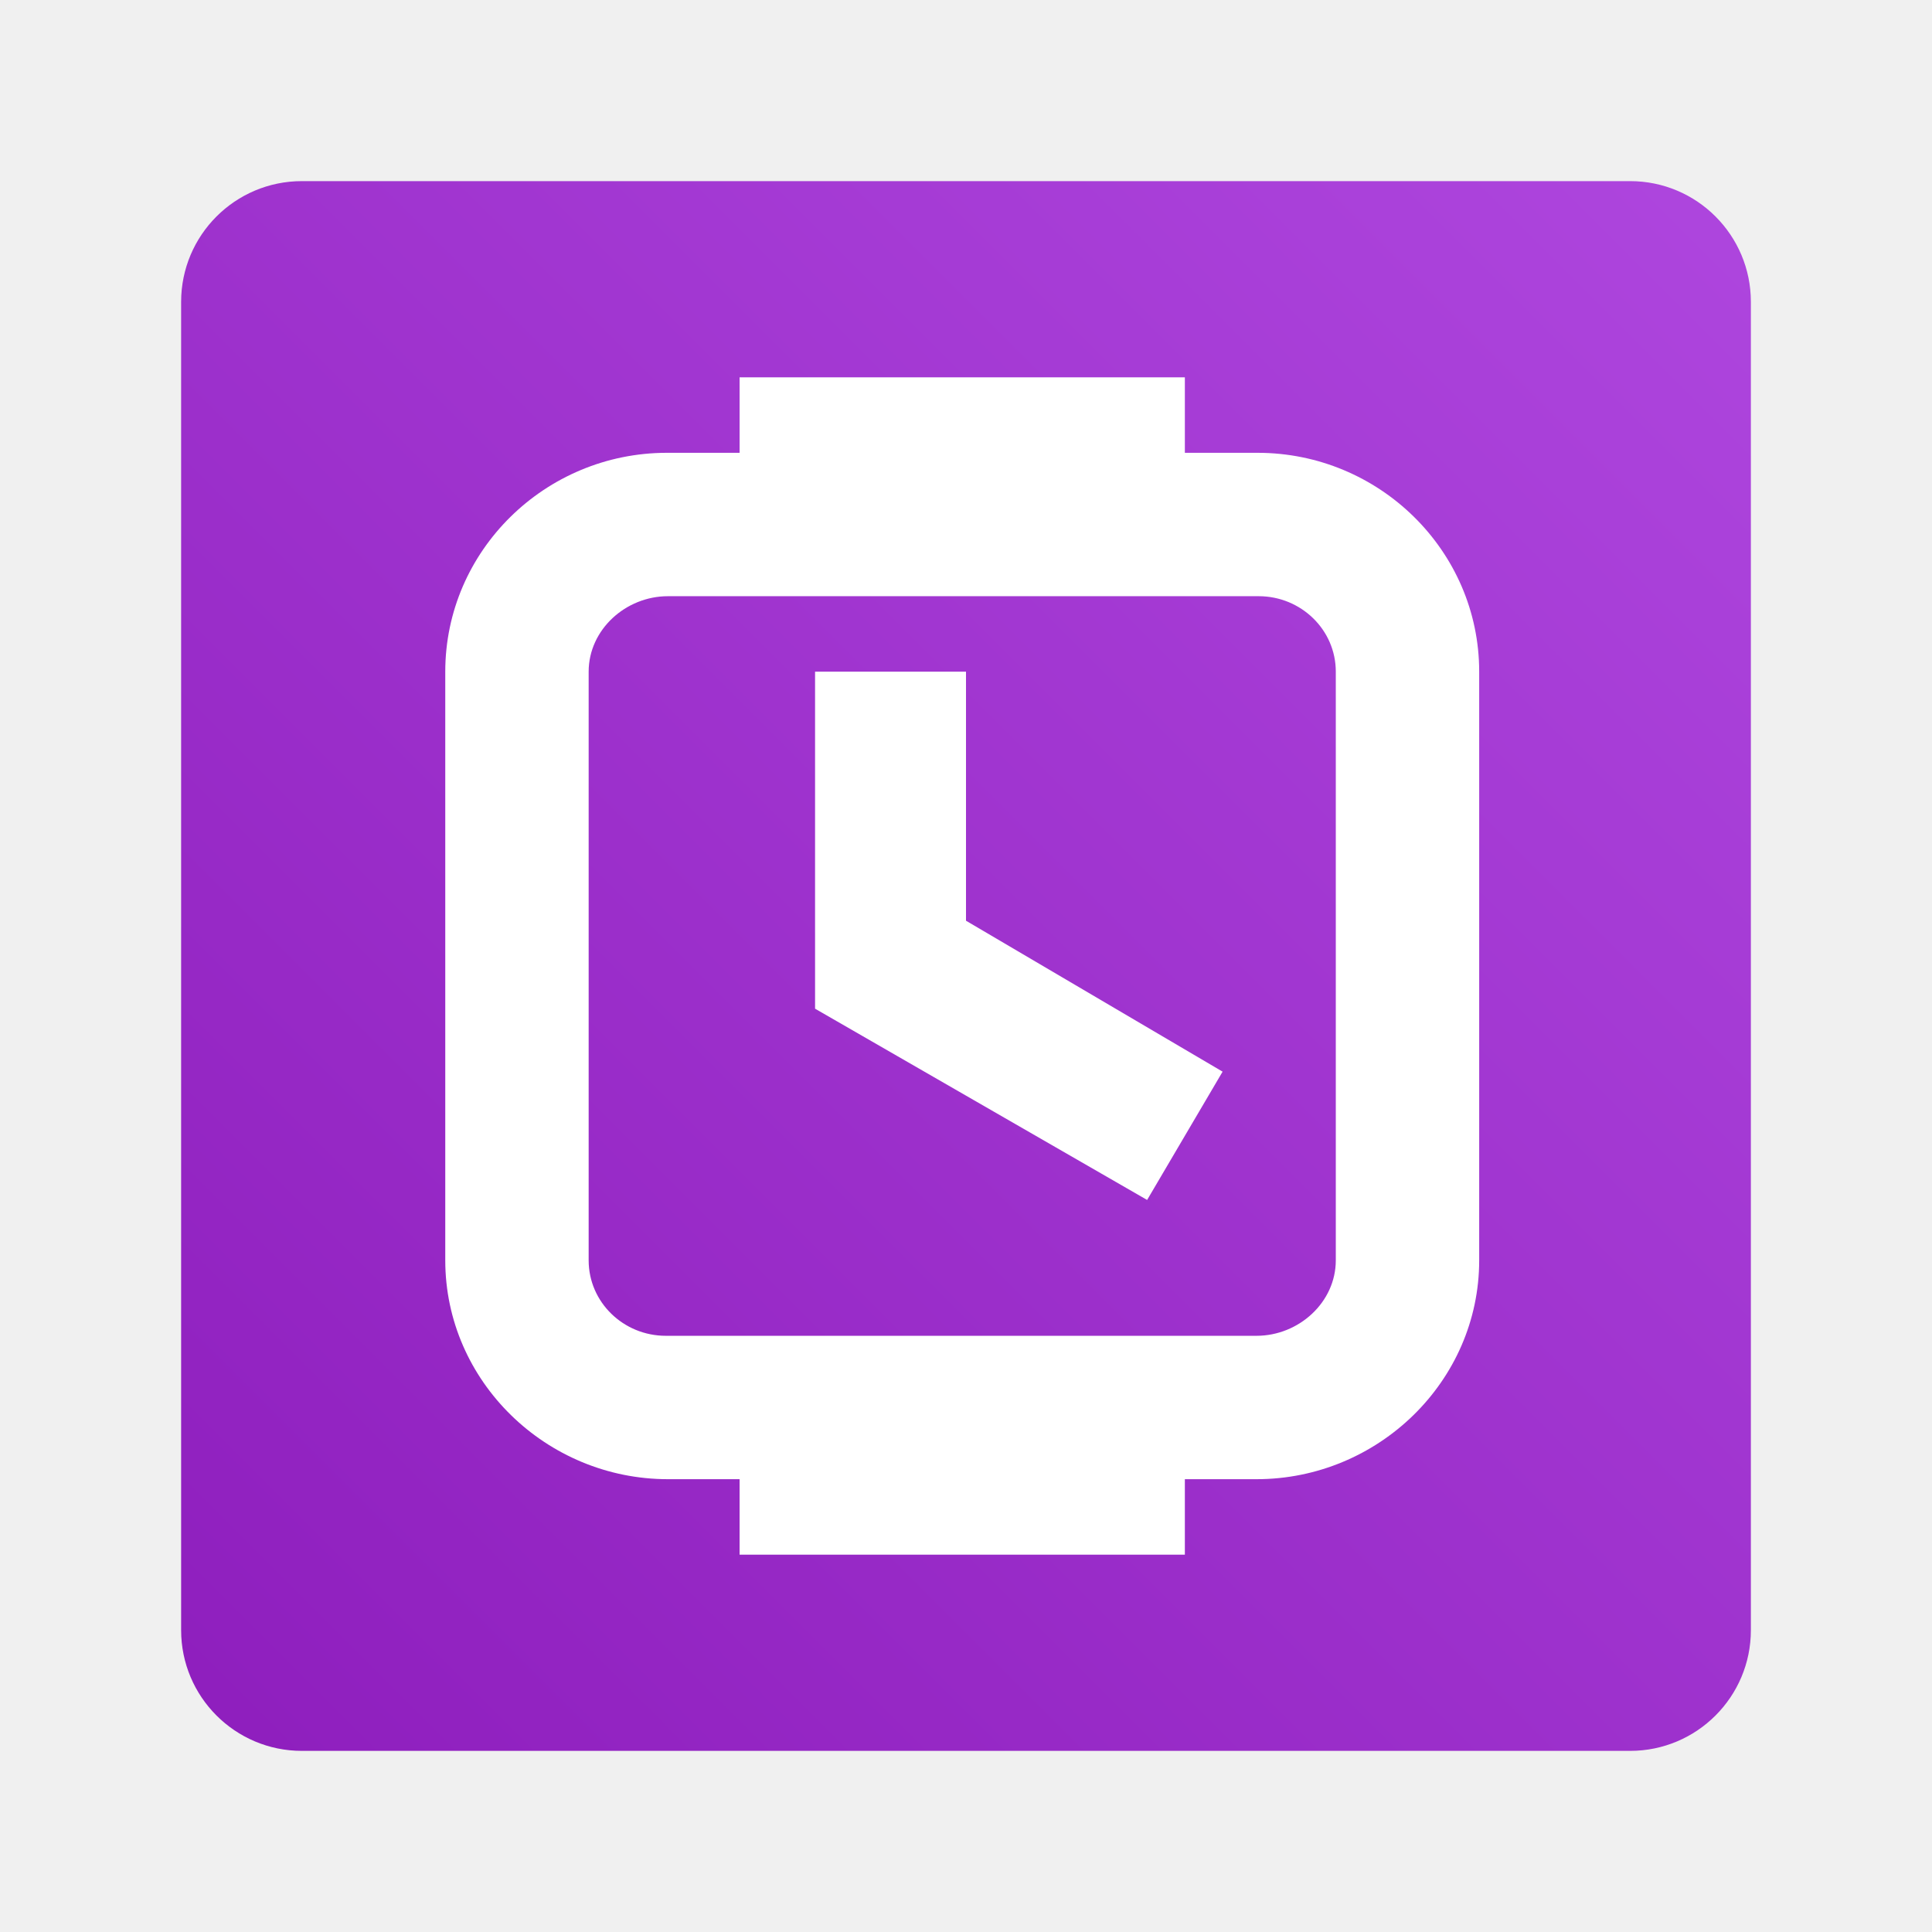
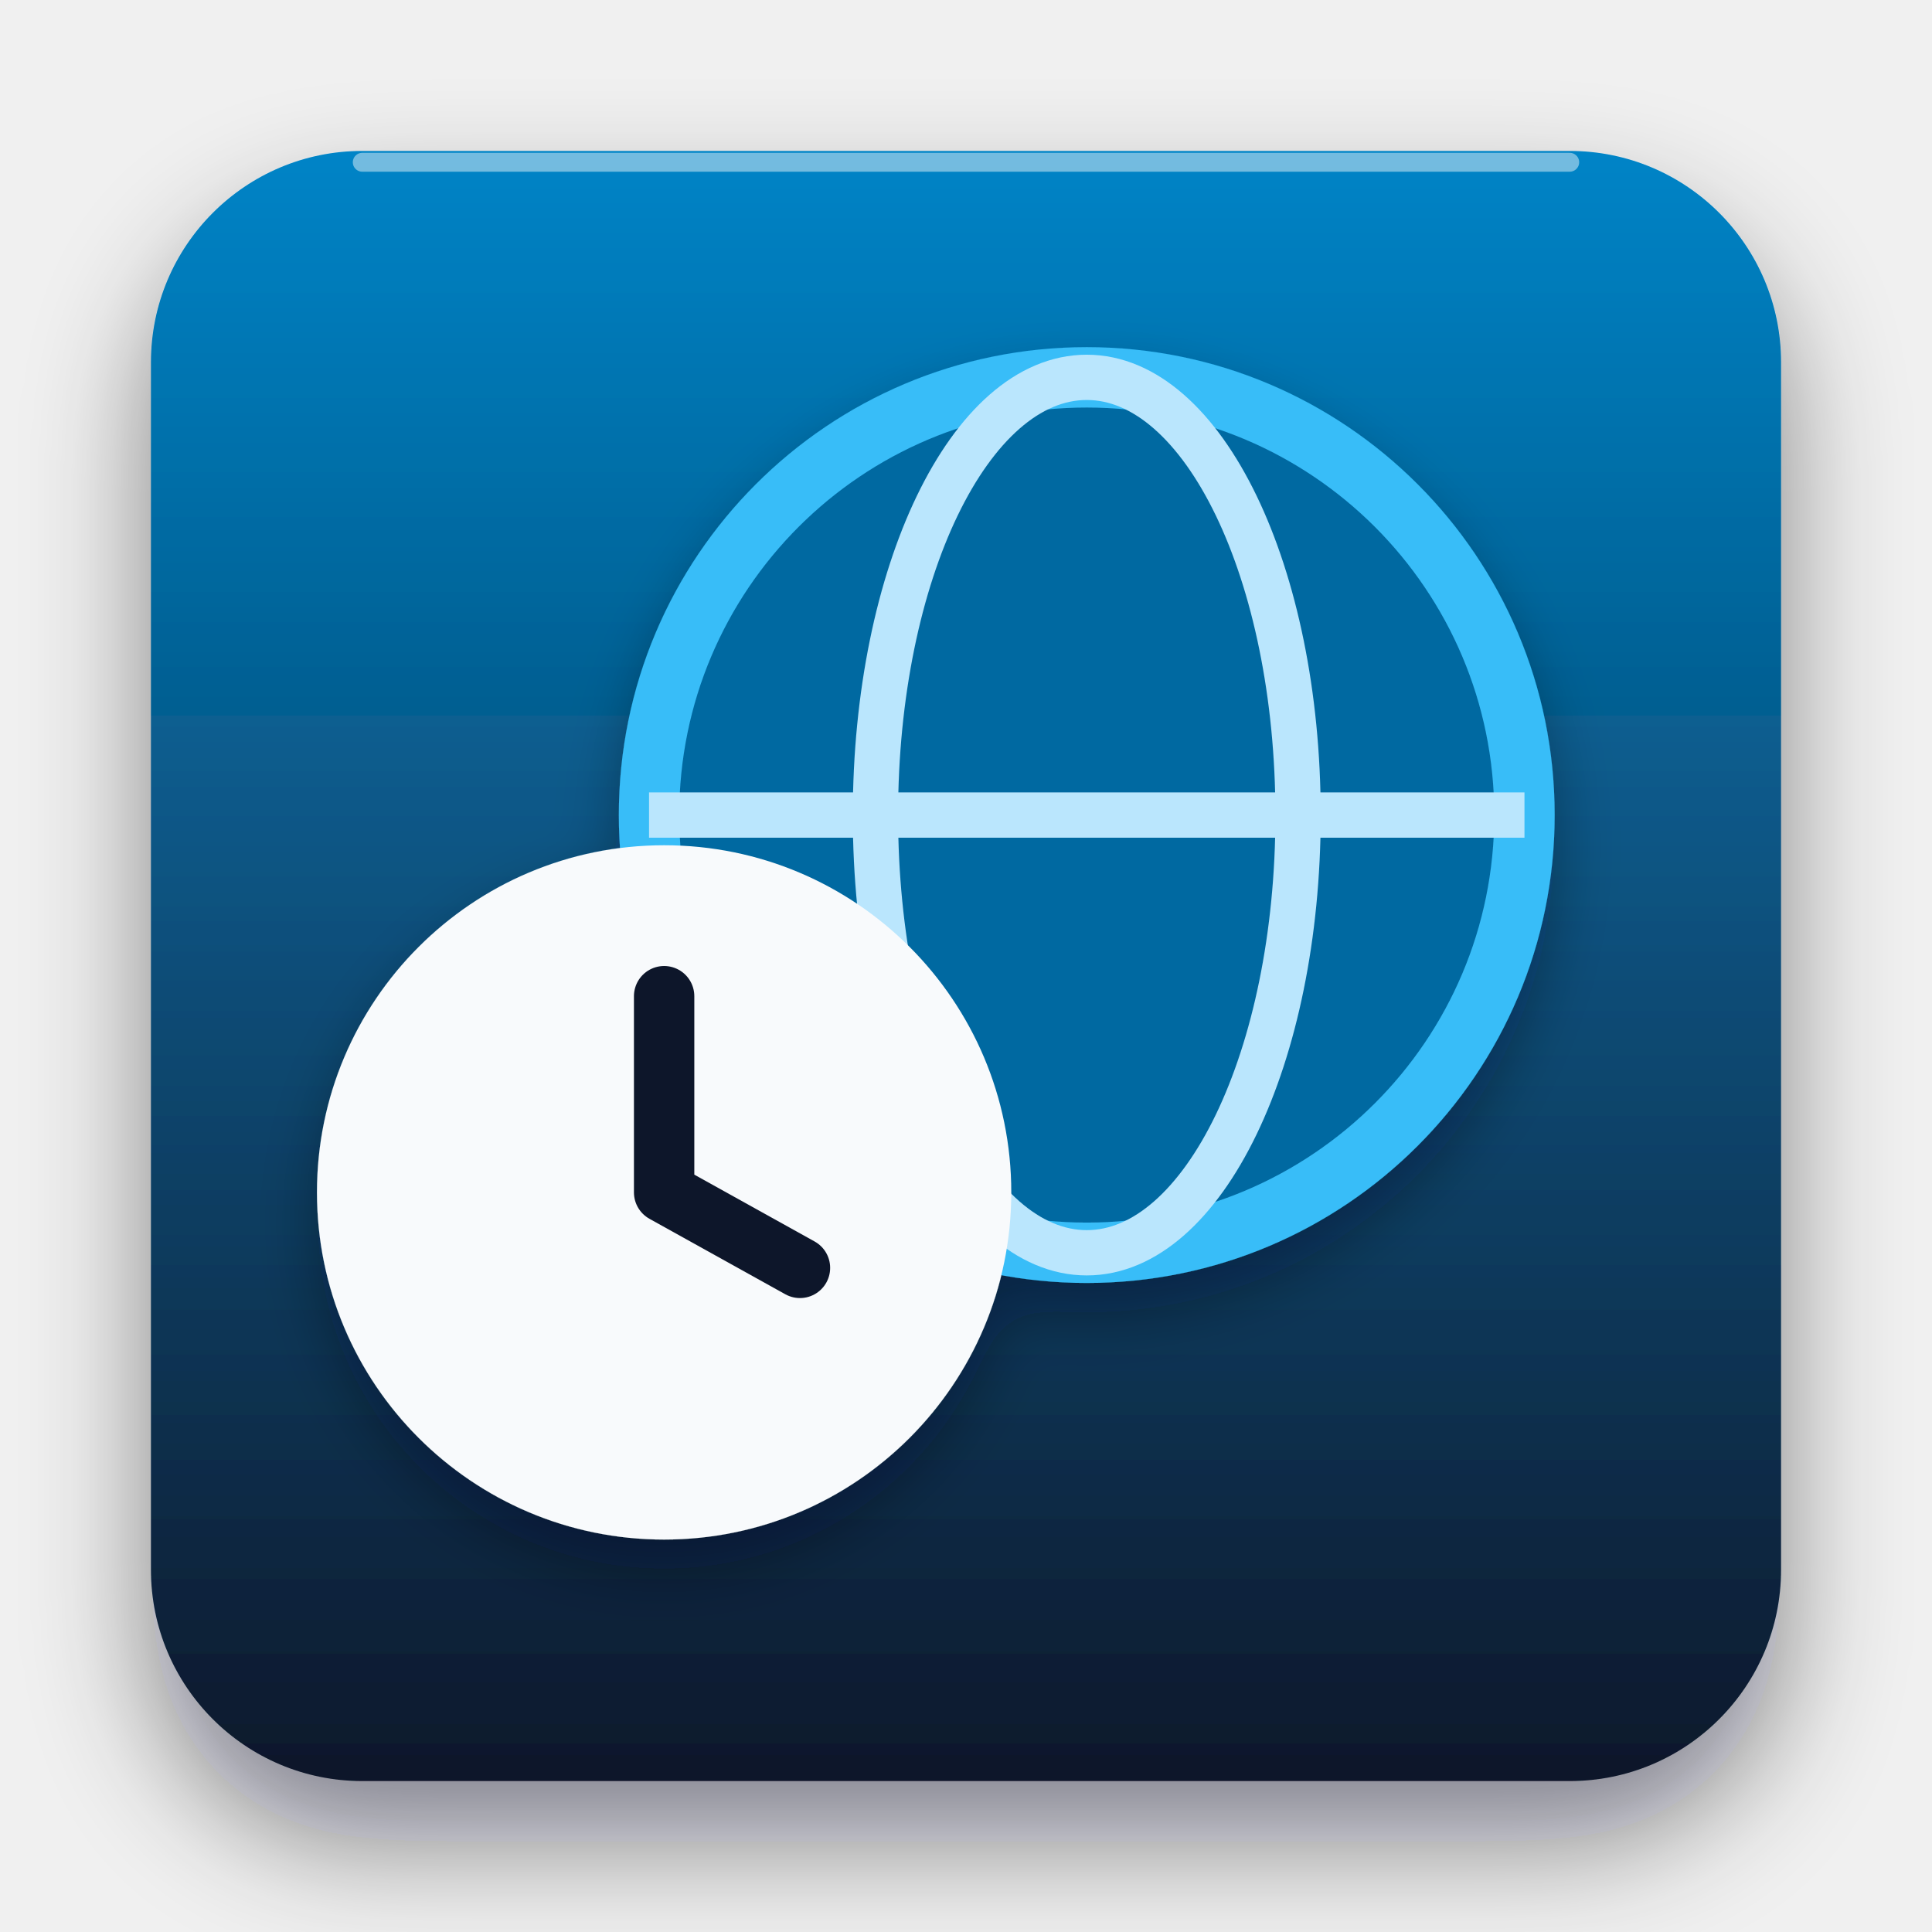
<svg xmlns="http://www.w3.org/2000/svg" width="256" height="256" viewBox="0 0 256 256" fill="none">
-   <path d="M24 40C24 31.163 31.163 24 40 24H216C224.837 24 232 31.163 232 40V216C232 224.837 224.837 232 216 232H40C31.163 232 24 224.837 24 216V40Z" fill="url(#paint0_linear_2673_522)" />
-   <path d="M98 50V60H88.357C72.26 60 59 72.961 59 89V167C59 183.039 72.403 196 88.5 196H98V206H157V196H166.5C182.598 196 196 183.039 196 167V89C196 72.961 182.74 60 166.643 60H157V50H98ZM88.5 79H166.786C172.373 79 177 83.433 177 89V167C177 172.567 172.088 177 166.5 177H88.214C82.627 177 78 172.567 78 167V89C78 83.433 82.912 79 88.5 79Z" fill="white" />
-   <path d="M108 89V133.657L152 159L162 142L128 122V89H108Z" fill="white" />
  <defs>
-     <linearGradient id="paint0_linear_2673_522" x1="24" y1="232" x2="232" y2="24" gradientUnits="userSpaceOnUse">
-       <stop stop-color="#8E1EBD" />
-       <stop offset="1" stop-color="#AE46DE" />
+     <linearGradient id="tl_bg" x1="128" y1="20" x2="128" y2="236" gradientUnits="userSpaceOnUse">
+       <stop offset="0%" stop-color="#0284c7" />
+       <stop offset="100%" stop-color="#0f172a" />
    </linearGradient>
+     <filter id="drop_tl_bg" x="-10%" y="-10%" width="120%" height="125%">
+       <feDropShadow dx="0" dy="8" stdDeviation="8" flood-color="#020617" flood-opacity="0.45" />
+     </filter>
+     <filter id="in_tl_bg" x="-12%" y="-12%" width="124%" height="130%">
+       <feDropShadow dx="0" dy="4" stdDeviation="4" flood-color="#020617" flood-opacity="0.35" />
+     </filter>
  </defs>
+   <rect x="20" y="20" width="216" height="216" rx="28" fill="url(#tl_bg)" filter="url(#drop_tl_bg)" />
+   <path d="M 48 21.5 H 208" stroke="#ffffff" stroke-width="2.5" stroke-linecap="round" opacity="0.45" />
+   <g filter="url(#in_tl_bg)">
+     <circle cx="144" cy="108" r="58" fill="#0369a1" stroke="#38bdf8" stroke-width="8" />
+     <ellipse cx="144" cy="108" rx="28" ry="58" stroke="#bae6fd" stroke-width="6" />
+     <line x1="86" y1="108" x2="202" y2="108" stroke="#bae6fd" stroke-width="6" />
+     <circle cx="88" cy="158" r="46" fill="#f8fafc" />
+     <path d="M 88 132 V 158 L 106 168" stroke="#0f172a" stroke-width="8" stroke-linecap="round" stroke-linejoin="round" />
+   </g>
</svg>
